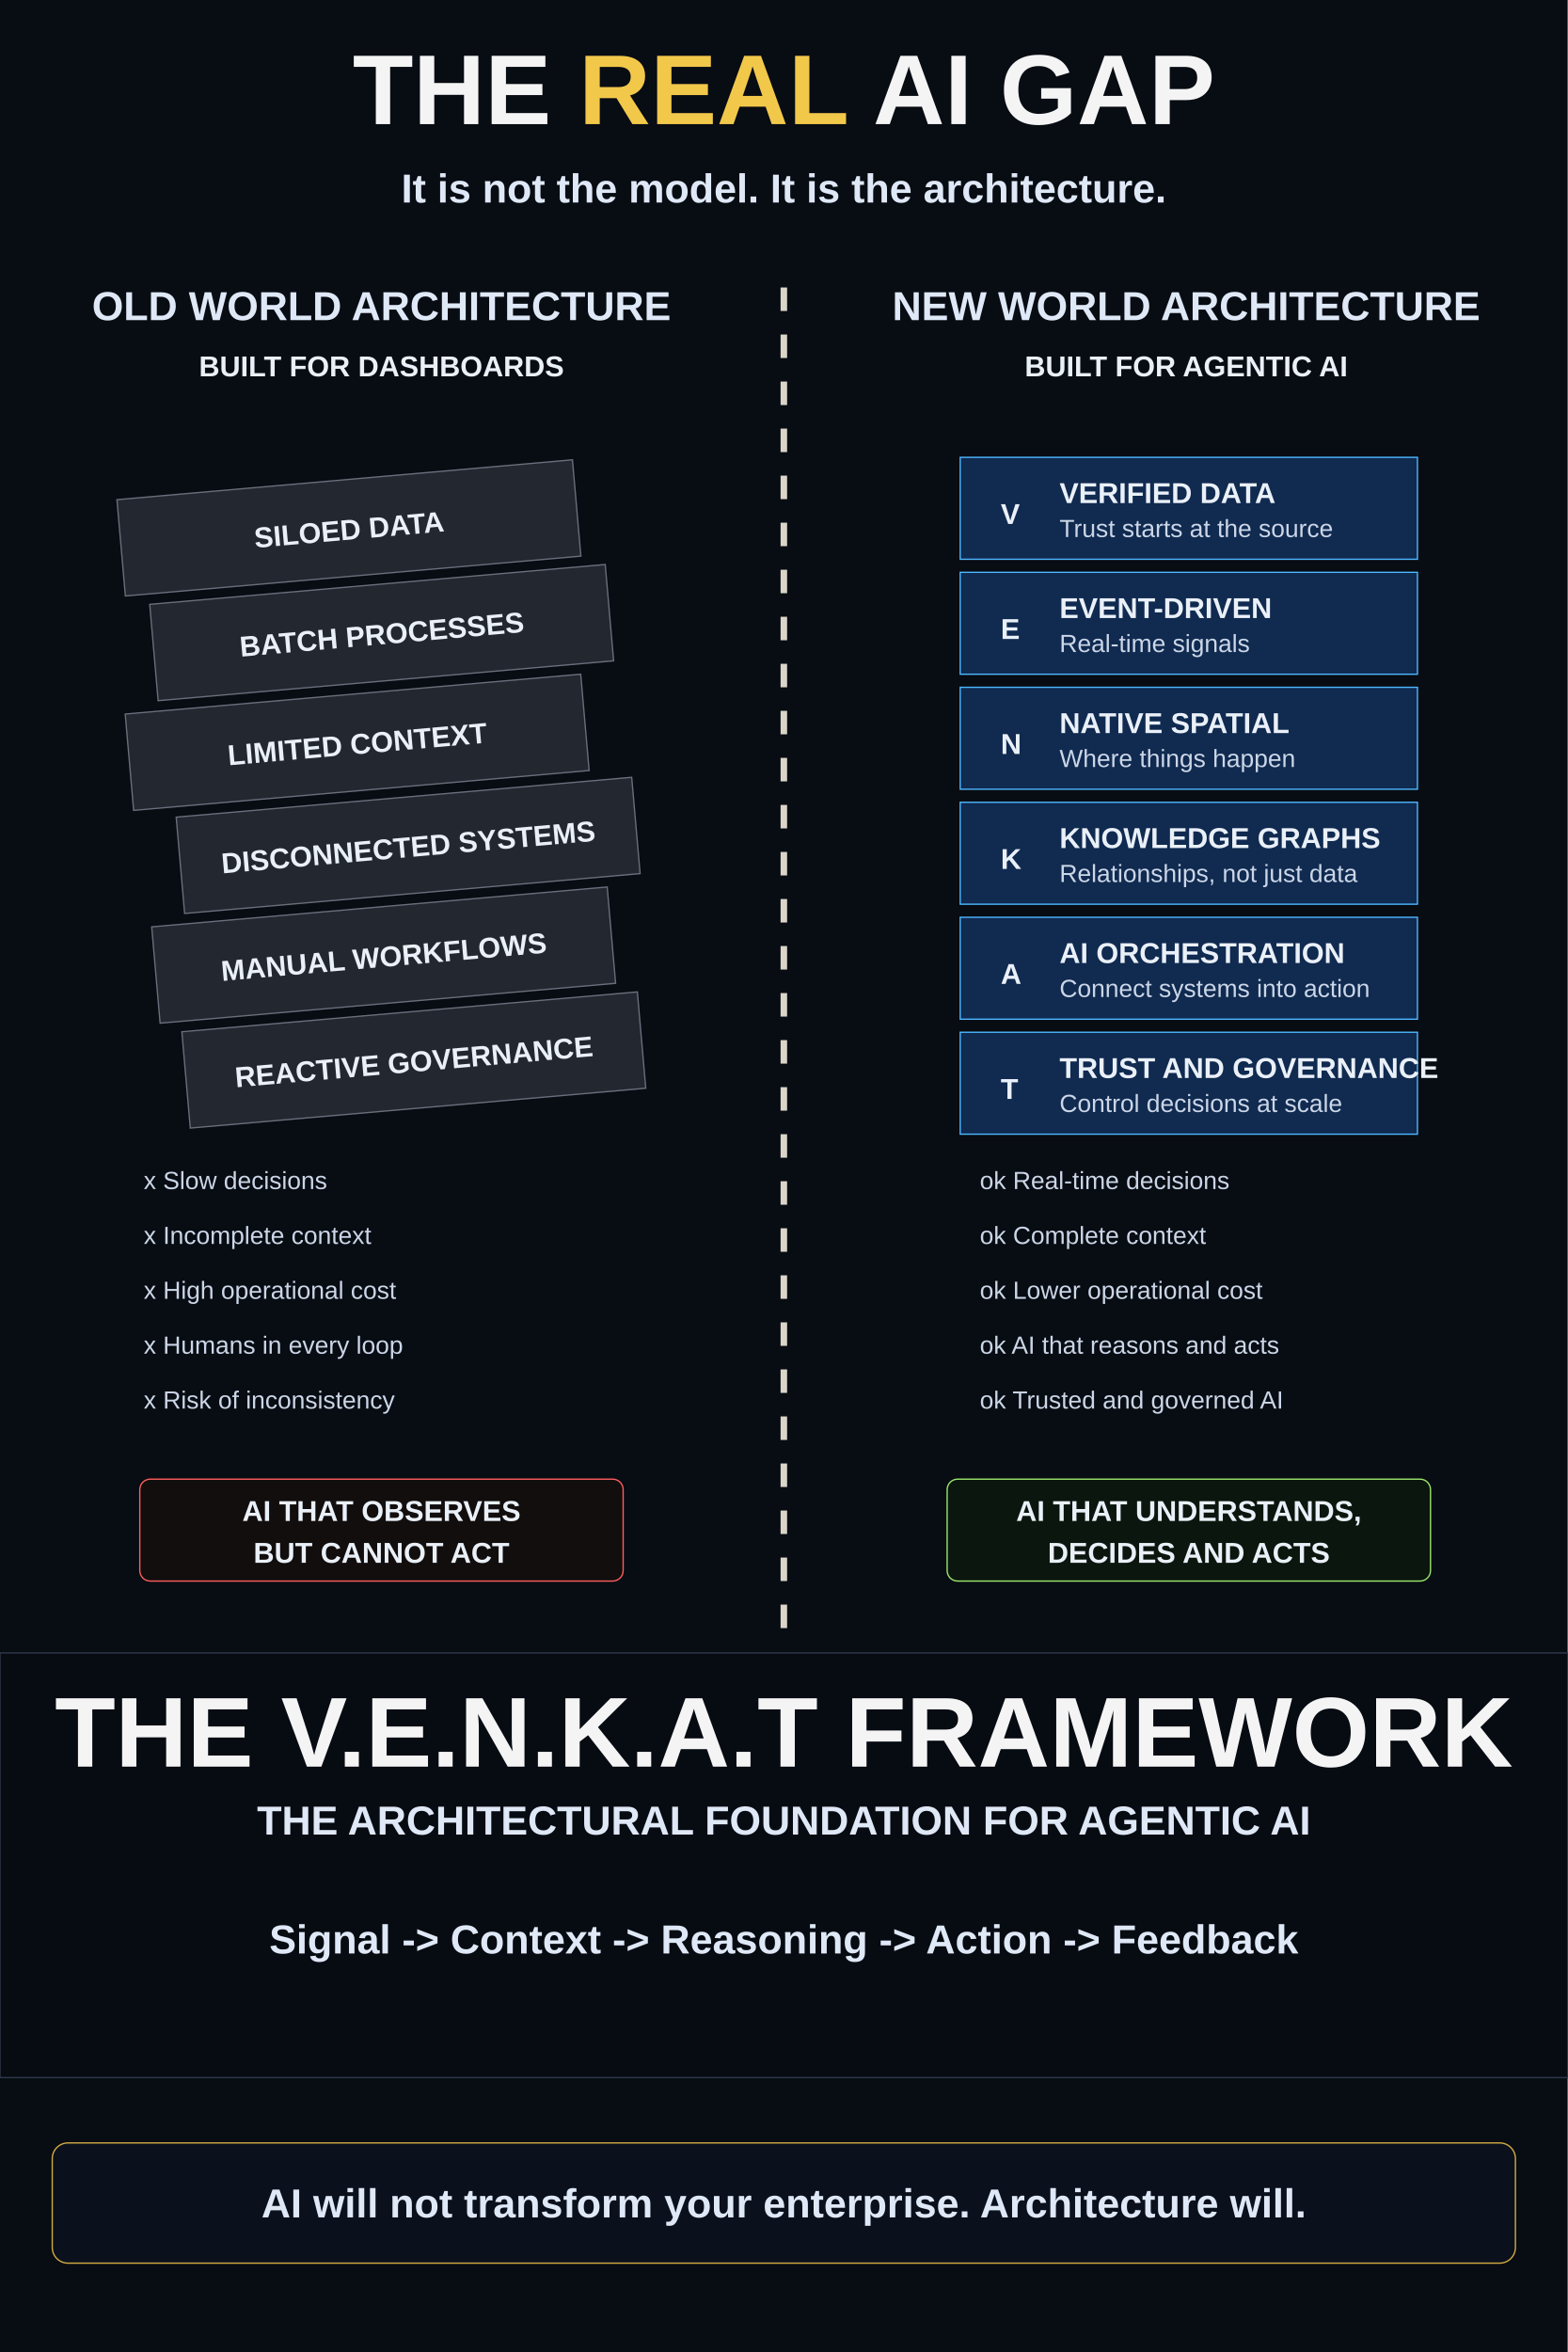
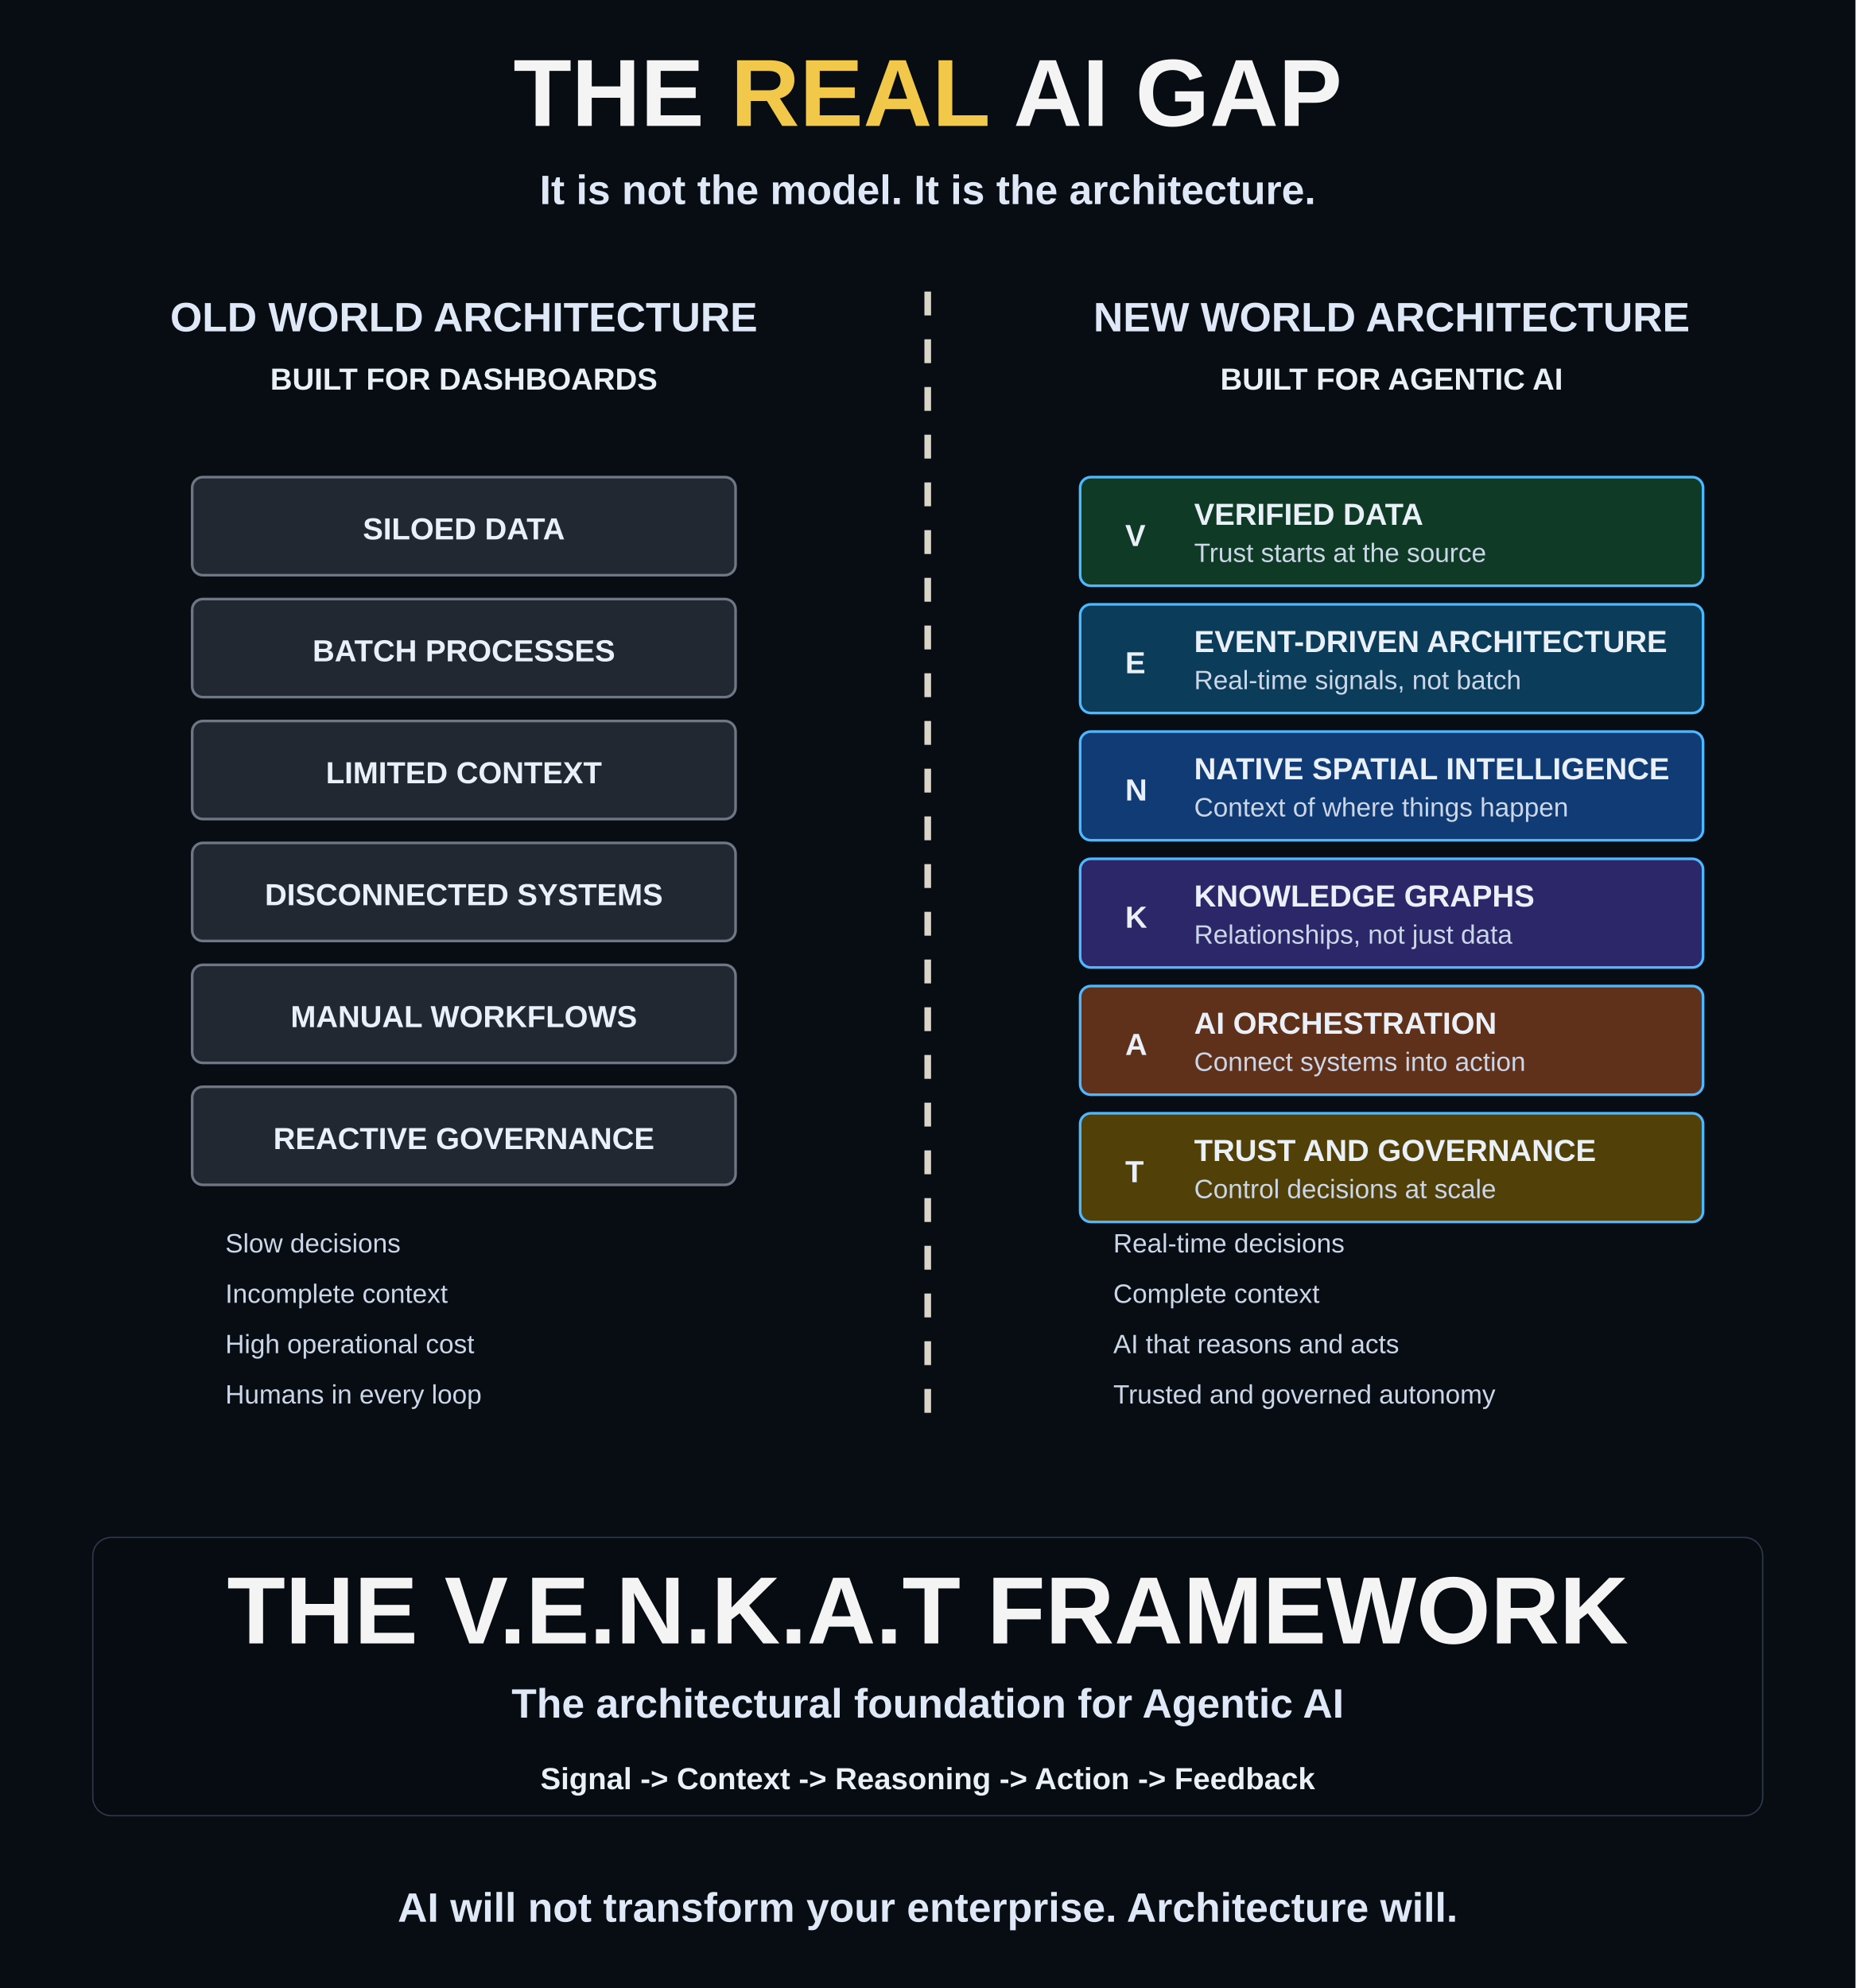
- <svg xmlns="http://www.w3.org/2000/svg" width="1200" height="1800" viewBox="0 0 1200 1800" role="img" aria-labelledby="title desc">
+ <svg xmlns="http://www.w3.org/2000/svg" width="1400" height="1500" viewBox="0 0 1400 1500" role="img" aria-labelledby="title desc">
  <defs>
    <style>
-       .title{font:900 76px Arial,sans-serif;fill:#f4f4f4}
+       .title{font:900 72px Arial,sans-serif;fill:#f4f4f4}
      .gold{fill:#f2c84b}
      .head{font:800 31px Arial,sans-serif;fill:#dfe8f6}
-       .body{font:600 22px Arial,sans-serif;fill:#eaf0f8}
-       .small{font:500 19px Arial,sans-serif;fill:#cbd6e7}
-       .old{fill:#23272f;stroke:#68707c}
-       .new{fill:#102a50;stroke:#4db8ff}
+       .body{font:600 23px Arial,sans-serif;fill:#eaf0f8}
+       .small{font:500 20px Arial,sans-serif;fill:#cbd6e7}
+       .oldBox{fill:#222831;stroke:#6f7784;stroke-width:2}
+       .newBox{stroke:#4db8ff;stroke-width:2}
    </style>
  </defs>
-   <rect width="1200" height="1800" fill="#080c13" />
-   <text x="600" y="95" text-anchor="middle" class="title">THE <tspan class="gold">REAL</tspan> AI GAP</text>
-   <text x="600" y="155" text-anchor="middle" class="head">It is not the model. It is the architecture.</text>
-   <line x1="600" y1="220" x2="600" y2="1258" stroke="#dad5c8" stroke-width="5" stroke-dasharray="18 18" />
-   <text x="292" y="245" text-anchor="middle" class="head">OLD WORLD ARCHITECTURE</text>
-   <text x="292" y="288" text-anchor="middle" class="body" fill="#9ca8b8">BUILT FOR DASHBOARDS</text>
-   <g transform="translate(115 366) rotate(-5 175 300)">
-     <rect class="old" x="0" y="0" width="350" height="74" />
-     <rect class="old" x="18" y="82" width="350" height="74" />
-     <rect class="old" x="-8" y="164" width="350" height="74" />
-     <rect class="old" x="24" y="246" width="350" height="74" />
-     <rect class="old" x="-2" y="328" width="350" height="74" />
-     <rect class="old" x="14" y="410" width="350" height="74" />
-     <text x="175" y="46" text-anchor="middle" class="body">SILOED DATA</text>
-     <text x="193" y="128" text-anchor="middle" class="body">BATCH PROCESSES</text>
-     <text x="167" y="210" text-anchor="middle" class="body">LIMITED CONTEXT</text>
-     <text x="199" y="292" text-anchor="middle" class="body">DISCONNECTED SYSTEMS</text>
-     <text x="173" y="374" text-anchor="middle" class="body">MANUAL WORKFLOWS</text>
-     <text x="189" y="456" text-anchor="middle" class="body">REACTIVE GOVERNANCE</text>
+   <rect width="1400" height="1500" fill="#080c13" />
+   <text x="700" y="95" text-anchor="middle" class="title">THE <tspan class="gold">REAL</tspan> AI GAP</text>
+   <text x="700" y="154" text-anchor="middle" class="head">It is not the model. It is the architecture.</text>
+   <line x1="700" y1="220" x2="700" y2="1080" stroke="#dad5c8" stroke-width="5" stroke-dasharray="18 18" />
+   <text x="350" y="250" text-anchor="middle" class="head">OLD WORLD ARCHITECTURE</text>
+   <text x="350" y="294" text-anchor="middle" class="body" fill="#9ca8b8">BUILT FOR DASHBOARDS</text>
+   <g transform="translate(145 360)">
+     <rect class="oldBox" x="0" y="0" width="410" height="74" rx="8" />
+     <rect class="oldBox" x="0" y="92" width="410" height="74" rx="8" />
+     <rect class="oldBox" x="0" y="184" width="410" height="74" rx="8" />
+     <rect class="oldBox" x="0" y="276" width="410" height="74" rx="8" />
+     <rect class="oldBox" x="0" y="368" width="410" height="74" rx="8" />
+     <rect class="oldBox" x="0" y="460" width="410" height="74" rx="8" />
+     <text x="205" y="47" text-anchor="middle" class="body">SILOED DATA</text>
+     <text x="205" y="139" text-anchor="middle" class="body">BATCH PROCESSES</text>
+     <text x="205" y="231" text-anchor="middle" class="body">LIMITED CONTEXT</text>
+     <text x="205" y="323" text-anchor="middle" class="body">DISCONNECTED SYSTEMS</text>
+     <text x="205" y="415" text-anchor="middle" class="body">MANUAL WORKFLOWS</text>
+     <text x="205" y="507" text-anchor="middle" class="body">REACTIVE GOVERNANCE</text>
  </g>
-   <g transform="translate(110 910)" class="small">
-     <text x="0" y="0">x Slow decisions</text>
-     <text x="0" y="42">x Incomplete context</text>
-     <text x="0" y="84">x High operational cost</text>
-     <text x="0" y="126">x Humans in every loop</text>
-     <text x="0" y="168">x Risk of inconsistency</text>
+   <g transform="translate(170 945)" class="small">
+     <text x="0" y="0">Slow decisions</text>
+     <text x="0" y="38">Incomplete context</text>
+     <text x="0" y="76">High operational cost</text>
+     <text x="0" y="114">Humans in every loop</text>
  </g>
-   <rect x="107" y="1132" width="370" height="78" rx="8" fill="#120e0e" stroke="#ff5d5d" />
-   <text x="292" y="1164" text-anchor="middle" class="body">AI THAT OBSERVES</text>
-   <text x="292" y="1196" text-anchor="middle" class="body" fill="#ff7d7d">BUT CANNOT ACT</text>
-   <text x="908" y="245" text-anchor="middle" class="head">NEW WORLD ARCHITECTURE</text>
-   <text x="908" y="288" text-anchor="middle" class="body" fill="#67c3ff">BUILT FOR AGENTIC AI</text>
-   <g transform="translate(735 350)">
-     <rect class="new" x="0" y="0" width="350" height="78" />
-     <rect class="new" x="0" y="88" width="350" height="78" fill="#0b3c59" />
-     <rect class="new" x="0" y="176" width="350" height="78" fill="#113b75" />
-     <rect class="new" x="0" y="264" width="350" height="78" fill="#2b2768" />
-     <rect class="new" x="0" y="352" width="350" height="78" fill="#60311a" />
-     <rect class="new" x="0" y="440" width="350" height="78" fill="#514108" />
-     <text x="31" y="51" class="body" fill="#9be58b">V</text>
-     <text x="76" y="35" class="body">VERIFIED DATA</text>
-     <text x="76" y="61" class="small">Trust starts at the source</text>
-     <text x="31" y="139" class="body" fill="#55dfe8">E</text>
-     <text x="76" y="123" class="body">EVENT-DRIVEN</text>
-     <text x="76" y="149" class="small">Real-time signals</text>
-     <text x="31" y="227" class="body" fill="#72baff">N</text>
-     <text x="76" y="211" class="body">NATIVE SPATIAL</text>
-     <text x="76" y="237" class="small">Where things happen</text>
-     <text x="31" y="315" class="body" fill="#b694ff">K</text>
-     <text x="76" y="299" class="body">KNOWLEDGE GRAPHS</text>
-     <text x="76" y="325" class="small">Relationships, not just data</text>
-     <text x="31" y="403" class="body" fill="#ffad63">A</text>
-     <text x="76" y="387" class="body">AI ORCHESTRATION</text>
-     <text x="76" y="413" class="small">Connect systems into action</text>
-     <text x="31" y="491" class="body" fill="#ffe984">T</text>
-     <text x="76" y="475" class="body">TRUST AND GOVERNANCE</text>
-     <text x="76" y="501" class="small">Control decisions at scale</text>
+   <text x="1050" y="250" text-anchor="middle" class="head">NEW WORLD ARCHITECTURE</text>
+   <text x="1050" y="294" text-anchor="middle" class="body" fill="#67c3ff">BUILT FOR AGENTIC AI</text>
+   <g transform="translate(815 360)">
+     <rect class="newBox" x="0" y="0" width="470" height="82" rx="8" fill="#0f3a25" />
+     <rect class="newBox" x="0" y="96" width="470" height="82" rx="8" fill="#0b3c59" />
+     <rect class="newBox" x="0" y="192" width="470" height="82" rx="8" fill="#113b75" />
+     <rect class="newBox" x="0" y="288" width="470" height="82" rx="8" fill="#2b2768" />
+     <rect class="newBox" x="0" y="384" width="470" height="82" rx="8" fill="#60311a" />
+     <rect class="newBox" x="0" y="480" width="470" height="82" rx="8" fill="#514108" />
+     <text x="34" y="52" class="body" fill="#9be58b">V</text>
+     <text x="86" y="36" class="body">VERIFIED DATA</text>
+     <text x="86" y="64" class="small">Trust starts at the source</text>
+     <text x="34" y="148" class="body" fill="#55dfe8">E</text>
+     <text x="86" y="132" class="body">EVENT-DRIVEN ARCHITECTURE</text>
+     <text x="86" y="160" class="small">Real-time signals, not batch</text>
+     <text x="34" y="244" class="body" fill="#72baff">N</text>
+     <text x="86" y="228" class="body">NATIVE SPATIAL INTELLIGENCE</text>
+     <text x="86" y="256" class="small">Context of where things happen</text>
+     <text x="34" y="340" class="body" fill="#b694ff">K</text>
+     <text x="86" y="324" class="body">KNOWLEDGE GRAPHS</text>
+     <text x="86" y="352" class="small">Relationships, not just data</text>
+     <text x="34" y="436" class="body" fill="#ffad63">A</text>
+     <text x="86" y="420" class="body">AI ORCHESTRATION</text>
+     <text x="86" y="448" class="small">Connect systems into action</text>
+     <text x="34" y="532" class="body" fill="#ffe984">T</text>
+     <text x="86" y="516" class="body">TRUST AND GOVERNANCE</text>
+     <text x="86" y="544" class="small">Control decisions at scale</text>
  </g>
-   <g transform="translate(750 910)" class="small">
-     <text x="0" y="0">ok Real-time decisions</text>
-     <text x="0" y="42">ok Complete context</text>
-     <text x="0" y="84">ok Lower operational cost</text>
-     <text x="0" y="126">ok AI that reasons and acts</text>
-     <text x="0" y="168">ok Trusted and governed AI</text>
+   <g transform="translate(840 945)" class="small">
+     <text x="0" y="0">Real-time decisions</text>
+     <text x="0" y="38">Complete context</text>
+     <text x="0" y="76">AI that reasons and acts</text>
+     <text x="0" y="114">Trusted and governed autonomy</text>
  </g>
-   <rect x="725" y="1132" width="370" height="78" rx="8" fill="#0b160e" stroke="#9be86e" />
-   <text x="910" y="1164" text-anchor="middle" class="body">AI THAT UNDERSTANDS,</text>
-   <text x="910" y="1196" text-anchor="middle" class="body" fill="#bdf48c">DECIDES AND ACTS</text>
-   <rect x="0" y="1265" width="1200" height="325" fill="#070b12" stroke="#30394a" />
-   <text x="600" y="1352" text-anchor="middle" class="title" font-size="56">THE V.E.N.K.A.T FRAMEWORK</text>
-   <text x="600" y="1404" text-anchor="middle" class="head">THE ARCHITECTURAL FOUNDATION FOR AGENTIC AI</text>
-   <text x="600" y="1495" text-anchor="middle" class="head">Signal -&gt; Context -&gt; Reasoning -&gt; Action -&gt; Feedback</text>
-   <rect x="40" y="1640" width="1120" height="92" rx="12" fill="#0a101c" stroke="#d3ad43" />
-   <text x="600" y="1697" text-anchor="middle" class="head">AI will not transform your enterprise. Architecture will.</text>
+   <rect x="70" y="1160" width="1260" height="210" rx="14" fill="#070b12" stroke="#30394a" />
+   <text x="700" y="1240" text-anchor="middle" class="title" font-size="48">THE V.E.N.K.A.T FRAMEWORK</text>
+   <text x="700" y="1296" text-anchor="middle" class="head">The architectural foundation for Agentic AI</text>
+   <text x="700" y="1350" text-anchor="middle" class="body">Signal -&gt; Context -&gt; Reasoning -&gt; Action -&gt; Feedback</text>
+   <text x="700" y="1450" text-anchor="middle" class="head" fill="#f2c84b">AI will not transform your enterprise. Architecture will.</text>
</svg>
